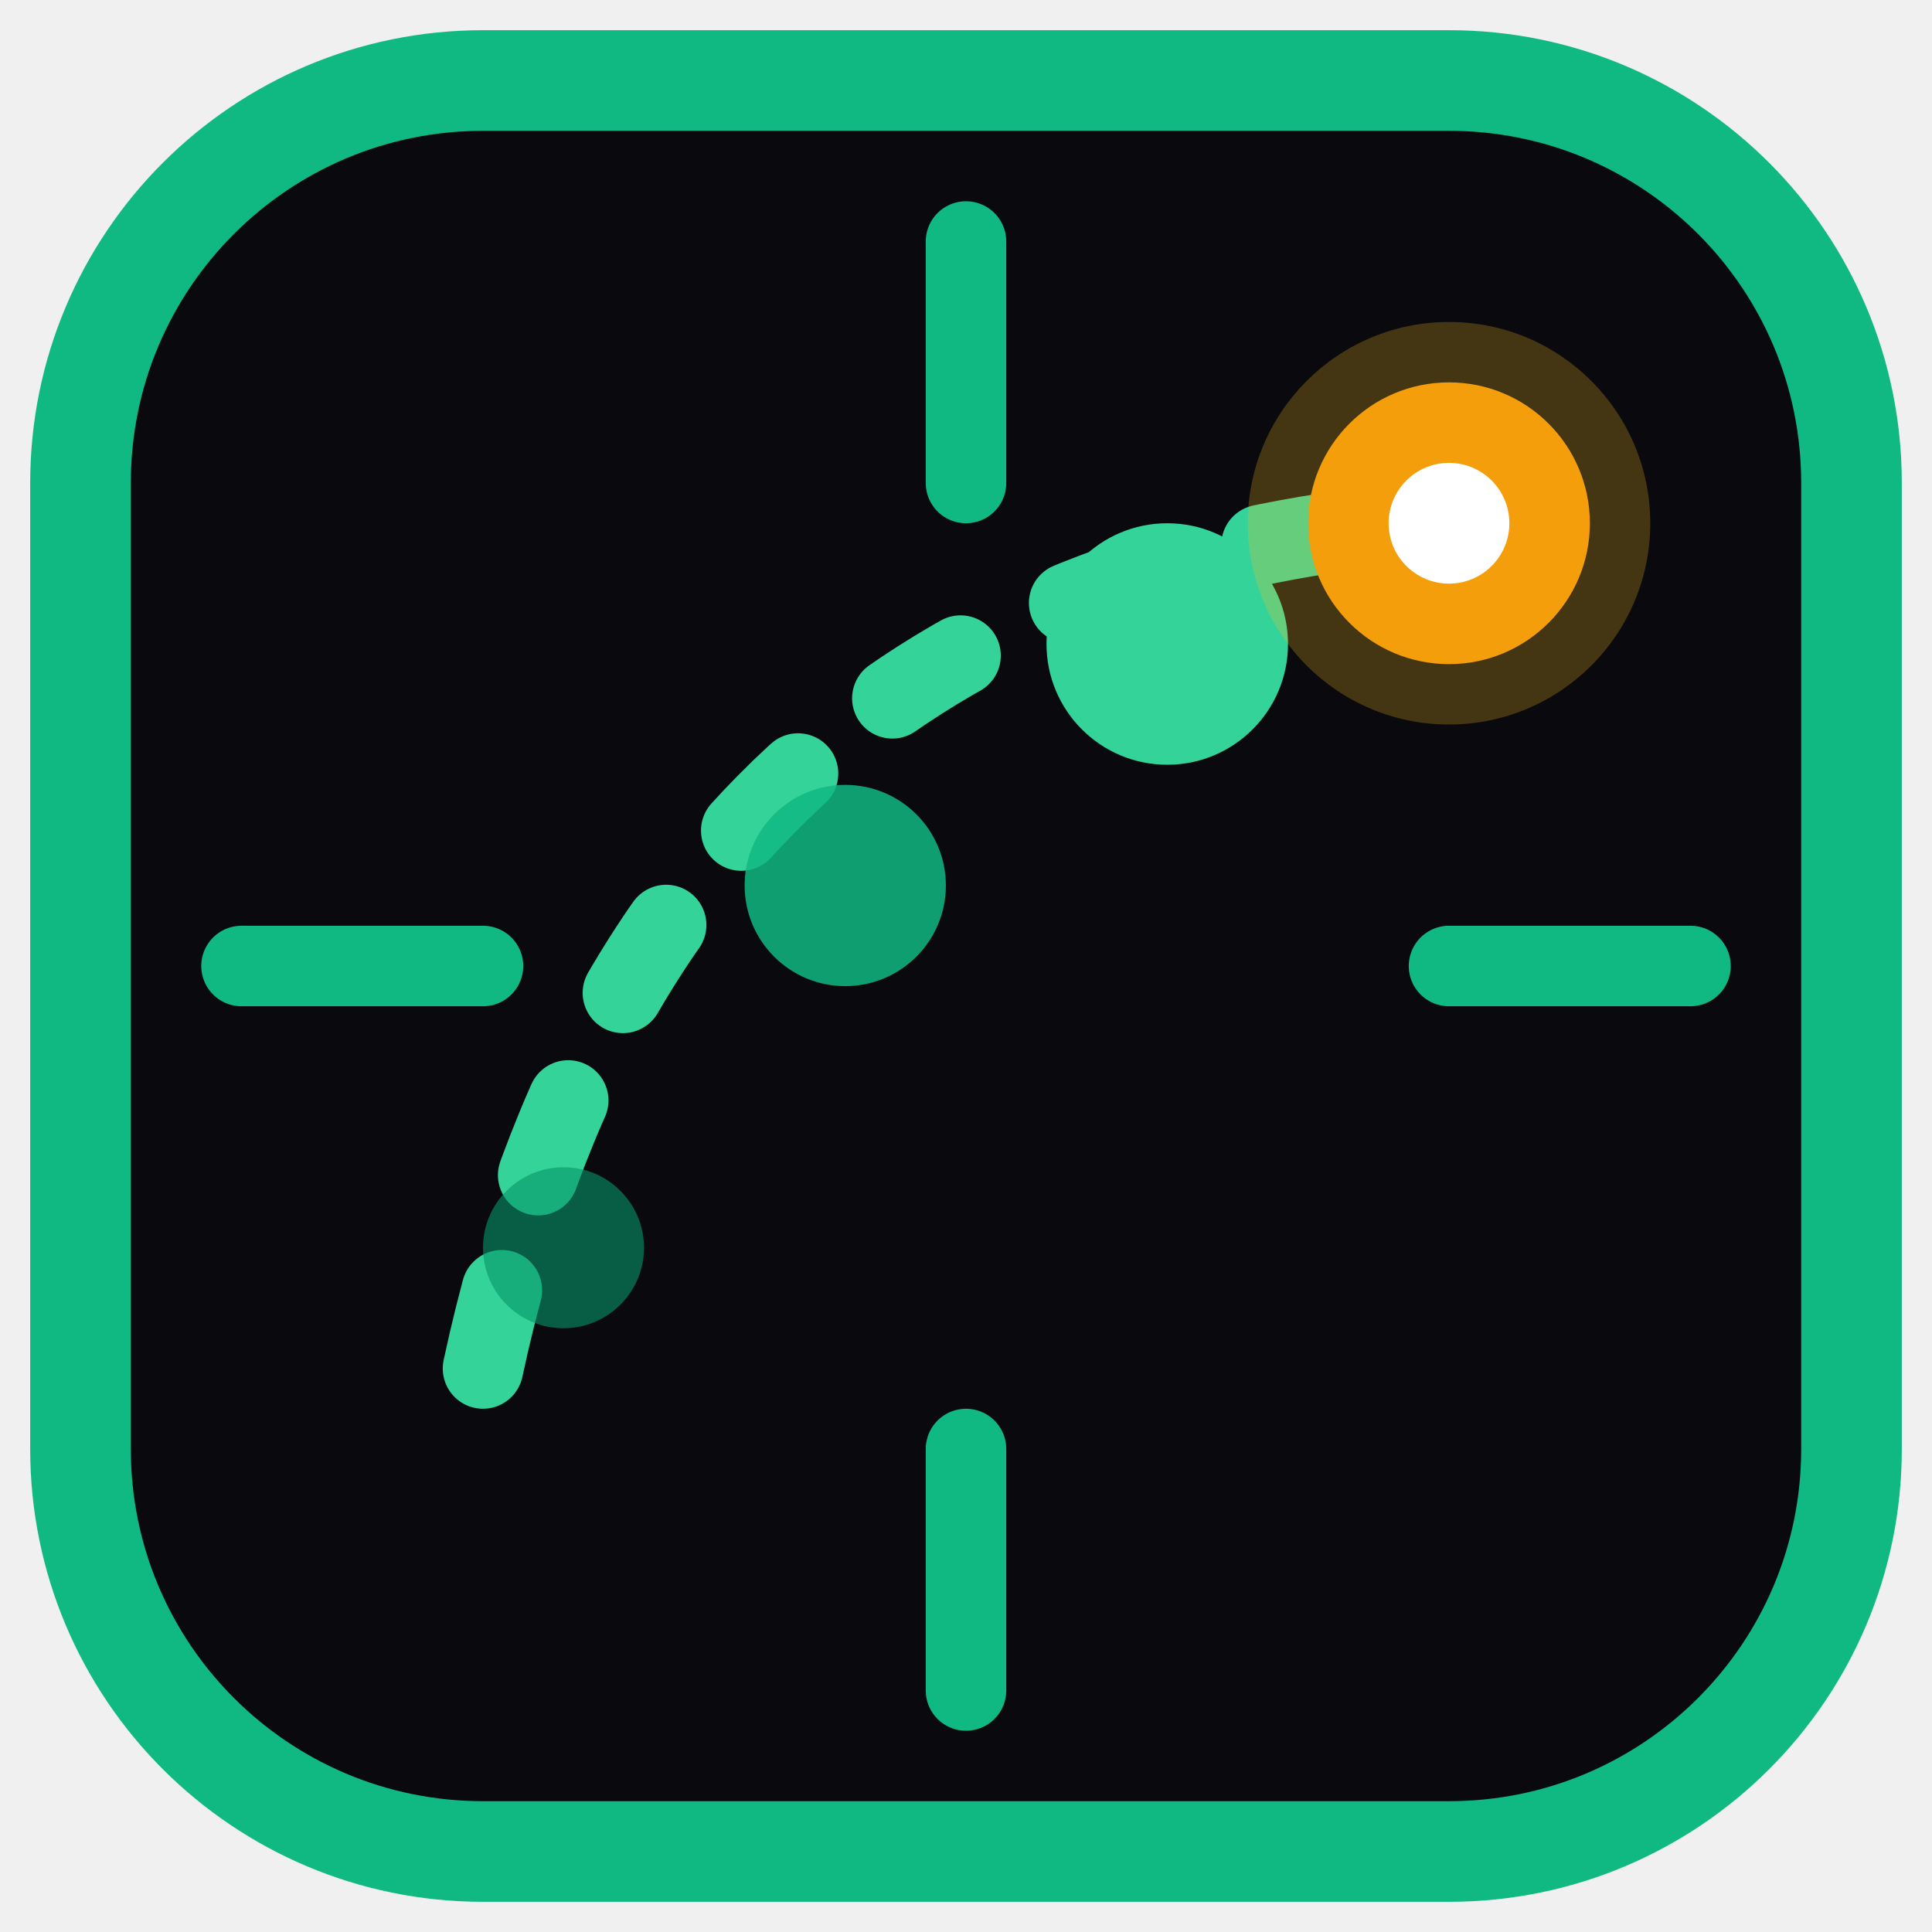
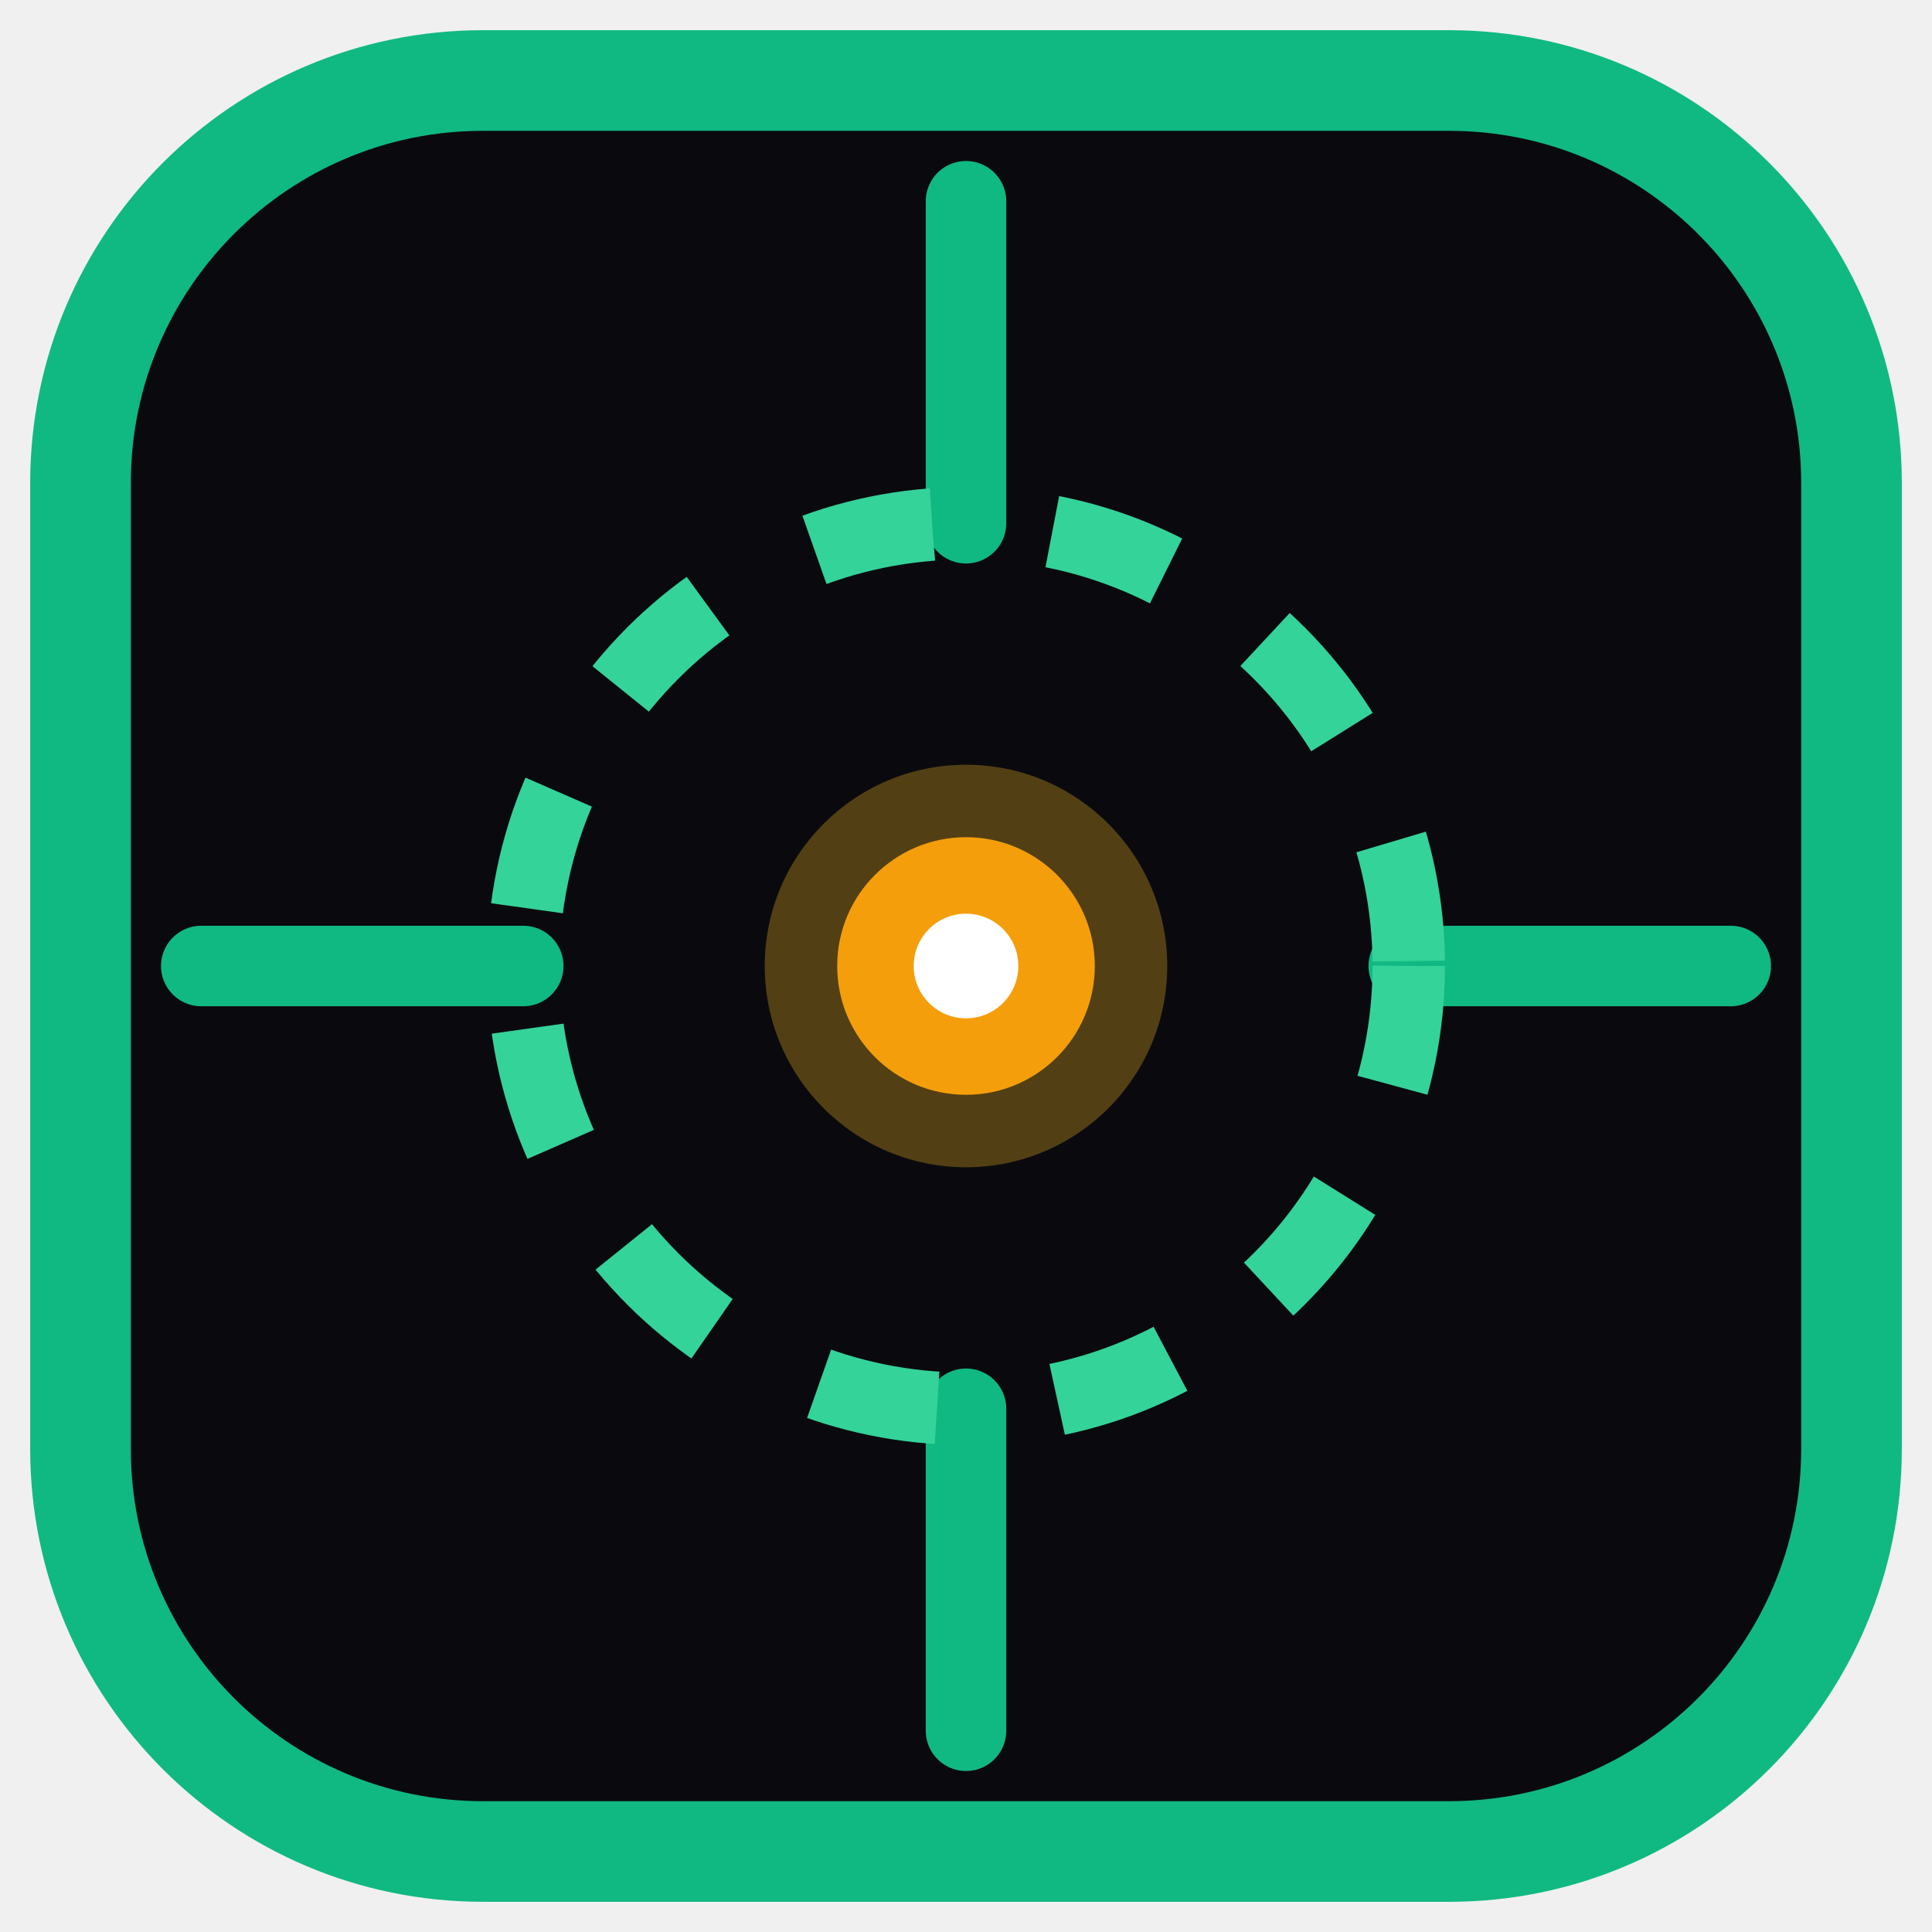
<svg xmlns="http://www.w3.org/2000/svg" viewBox="0 0 48 48" fill="none">
  <rect x="2" y="2" width="44" height="44" rx="10" fill="#0a0a0e" stroke="#10b981" stroke-width="2.5" />
-   <line x1="24" y1="6" x2="24" y2="12" stroke="#10b981" stroke-width="2" stroke-linecap="round" />
-   <line x1="24" y1="36" x2="24" y2="42" stroke="#10b981" stroke-width="2" stroke-linecap="round" />
-   <line x1="6" y1="24" x2="12" y2="24" stroke="#10b981" stroke-width="2" stroke-linecap="round" />
-   <line x1="36" y1="24" x2="42" y2="24" stroke="#10b981" stroke-width="2" stroke-linecap="round" />
-   <path d="M 12 34 C 15 20, 24 14, 35 13" stroke="#34d399" stroke-width="2" stroke-dasharray="2 3" stroke-linecap="round" />
-   <circle cx="14" cy="31" r="2" fill="#059669" opacity="0.6" />
-   <circle cx="21" cy="22" r="2.5" fill="#10b981" opacity="0.85" />
-   <circle cx="29" cy="16" r="3" fill="#34d399" />
-   <circle cx="36" cy="13" r="5" fill="#fbbf24" fill-opacity="0.25" />
-   <circle cx="36" cy="13" r="3.5" fill="#f59e0b" />
-   <circle cx="36" cy="13" r="1.5" fill="#ffffff" />
+   <line x1="24" y1="5" x2="24" y2="13" stroke="#10b981" stroke-width="2" stroke-linecap="round" />
+   <line x1="24" y1="35" x2="24" y2="43" stroke="#10b981" stroke-width="2" stroke-linecap="round" />
+   <line x1="5" y1="24" x2="13" y2="24" stroke="#10b981" stroke-width="2" stroke-linecap="round" />
+   <line x1="35" y1="24" x2="43" y2="24" stroke="#10b981" stroke-width="2" stroke-linecap="round" />
+   <circle cx="24" cy="24" r="11" stroke="#34d399" stroke-width="1.8" stroke-dasharray="3 3" />
+   <circle cx="24" cy="24" r="5" fill="#fbbf24" fill-opacity="0.3" />
+   <circle cx="24" cy="24" r="3.2" fill="#f59e0b" />
+   <circle cx="24" cy="24" r="1.3" fill="#ffffff" />
</svg>
